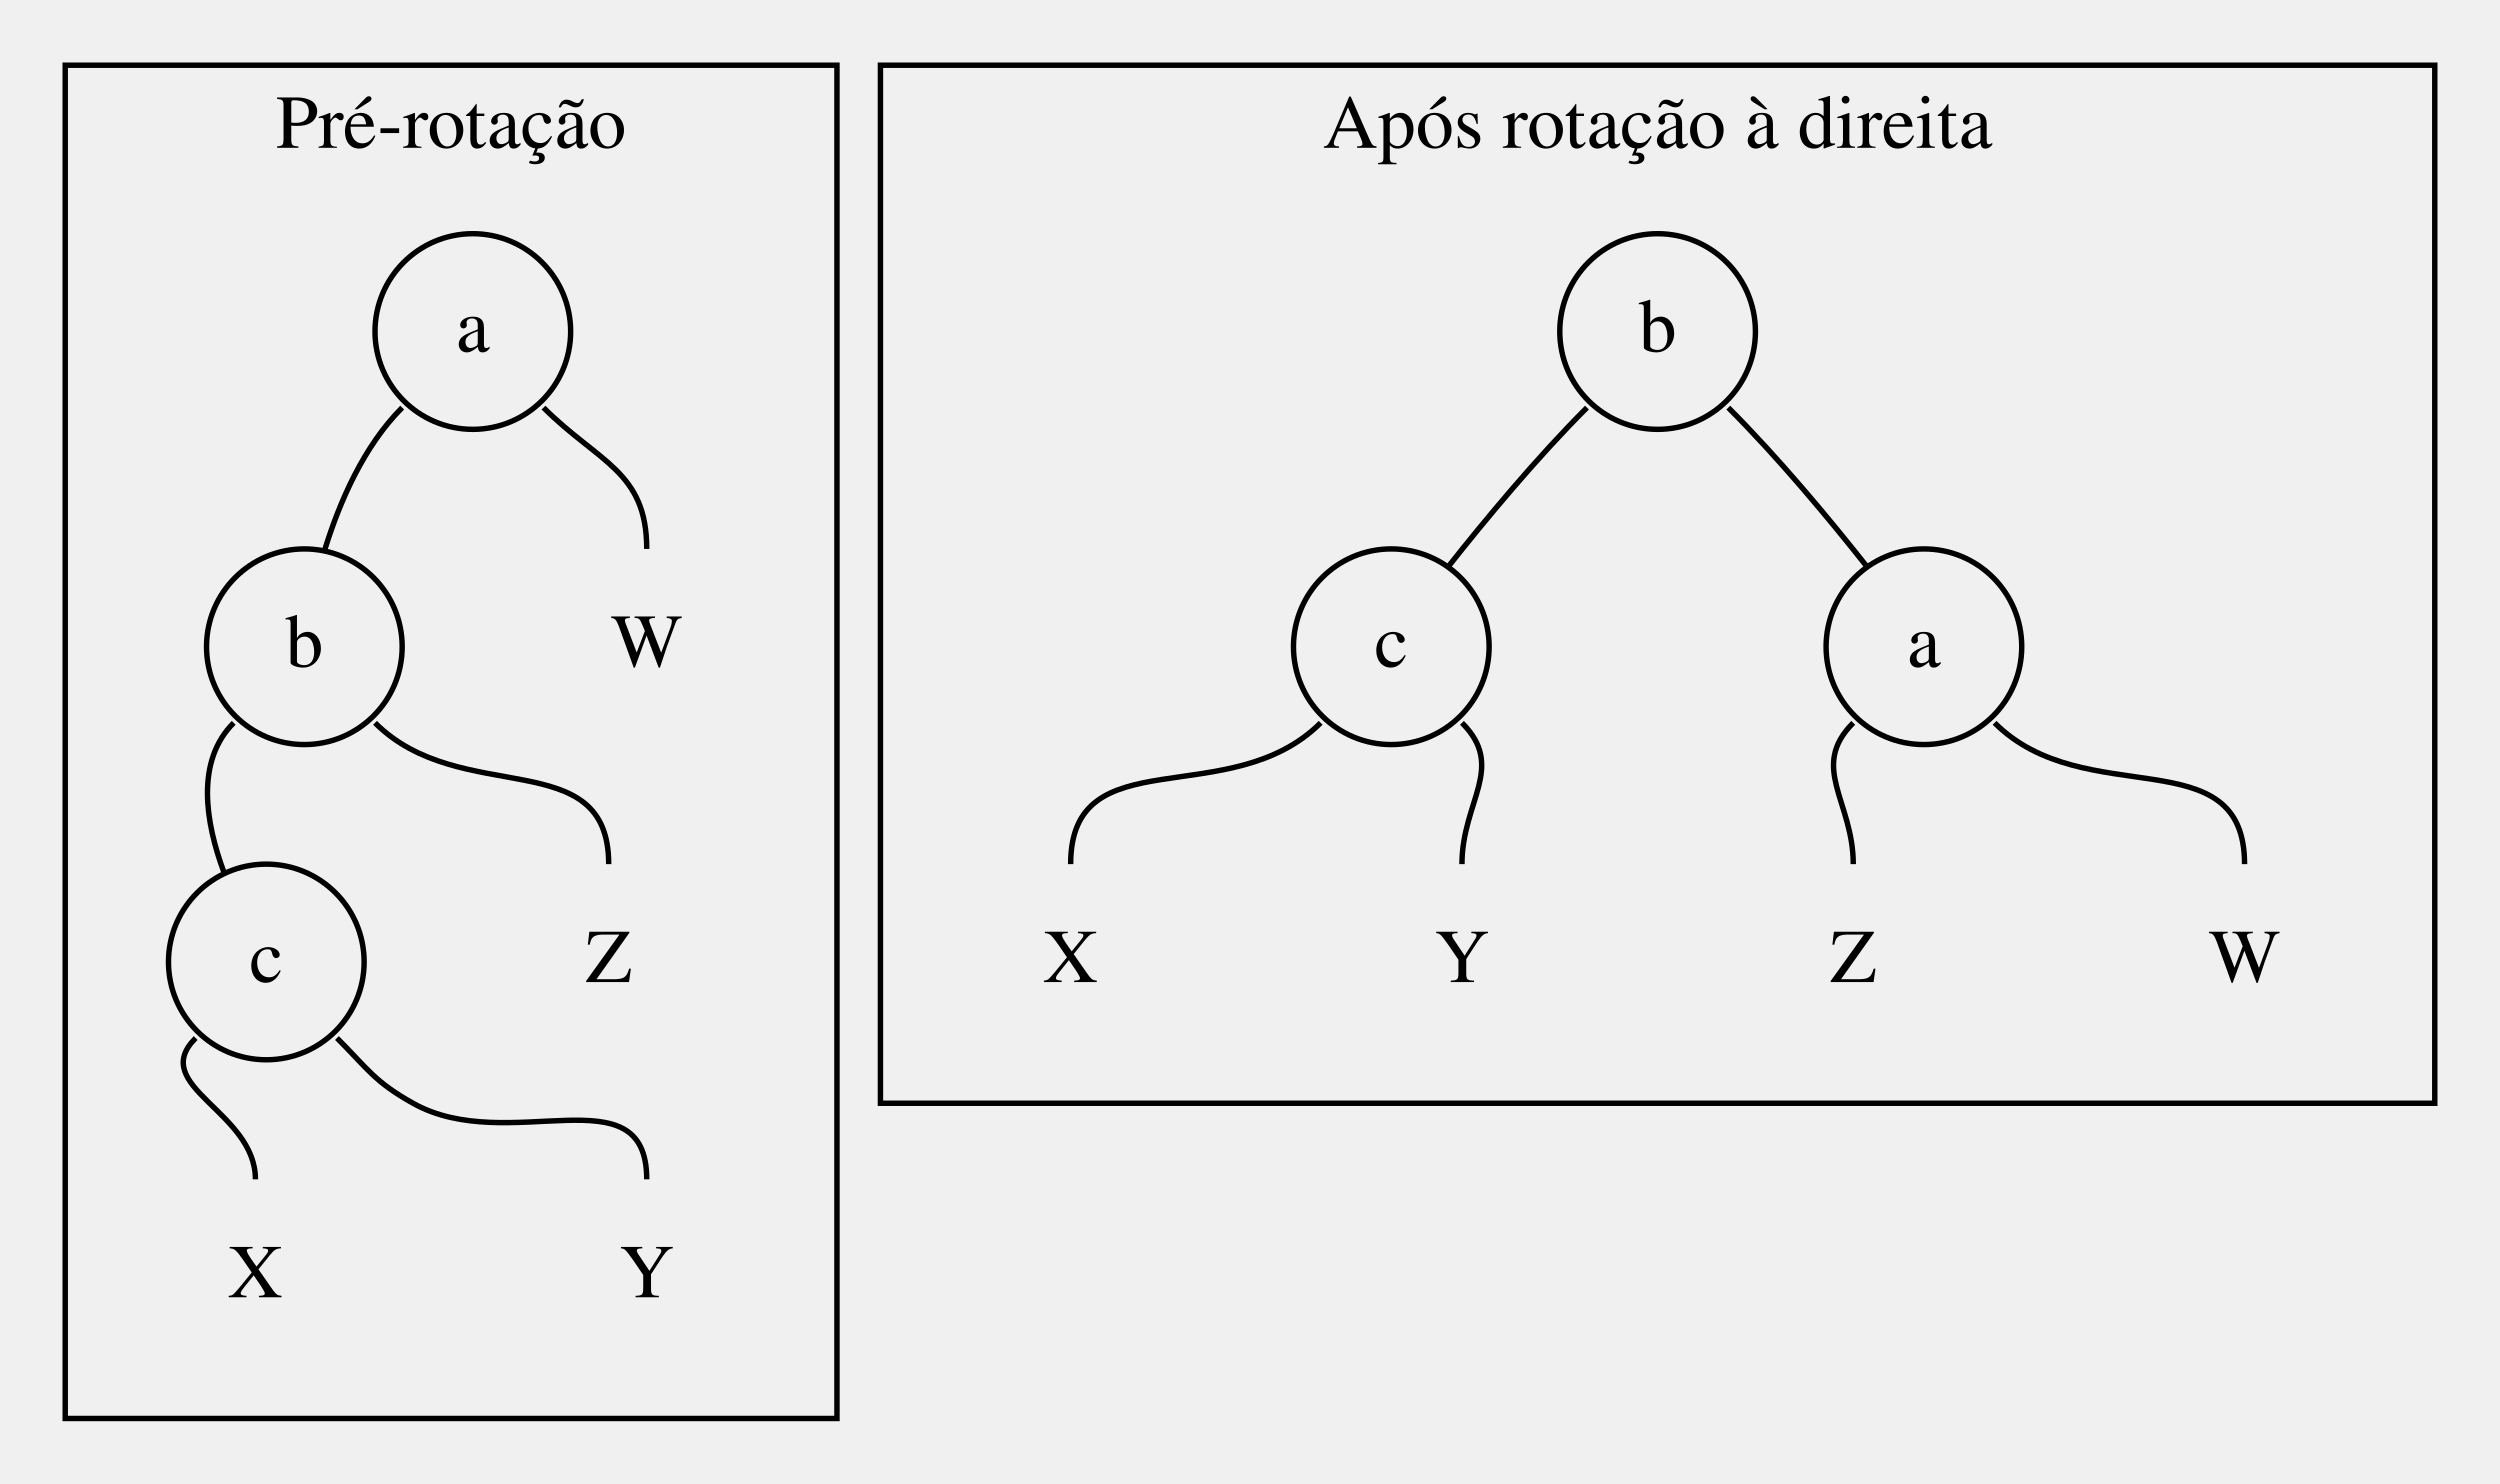
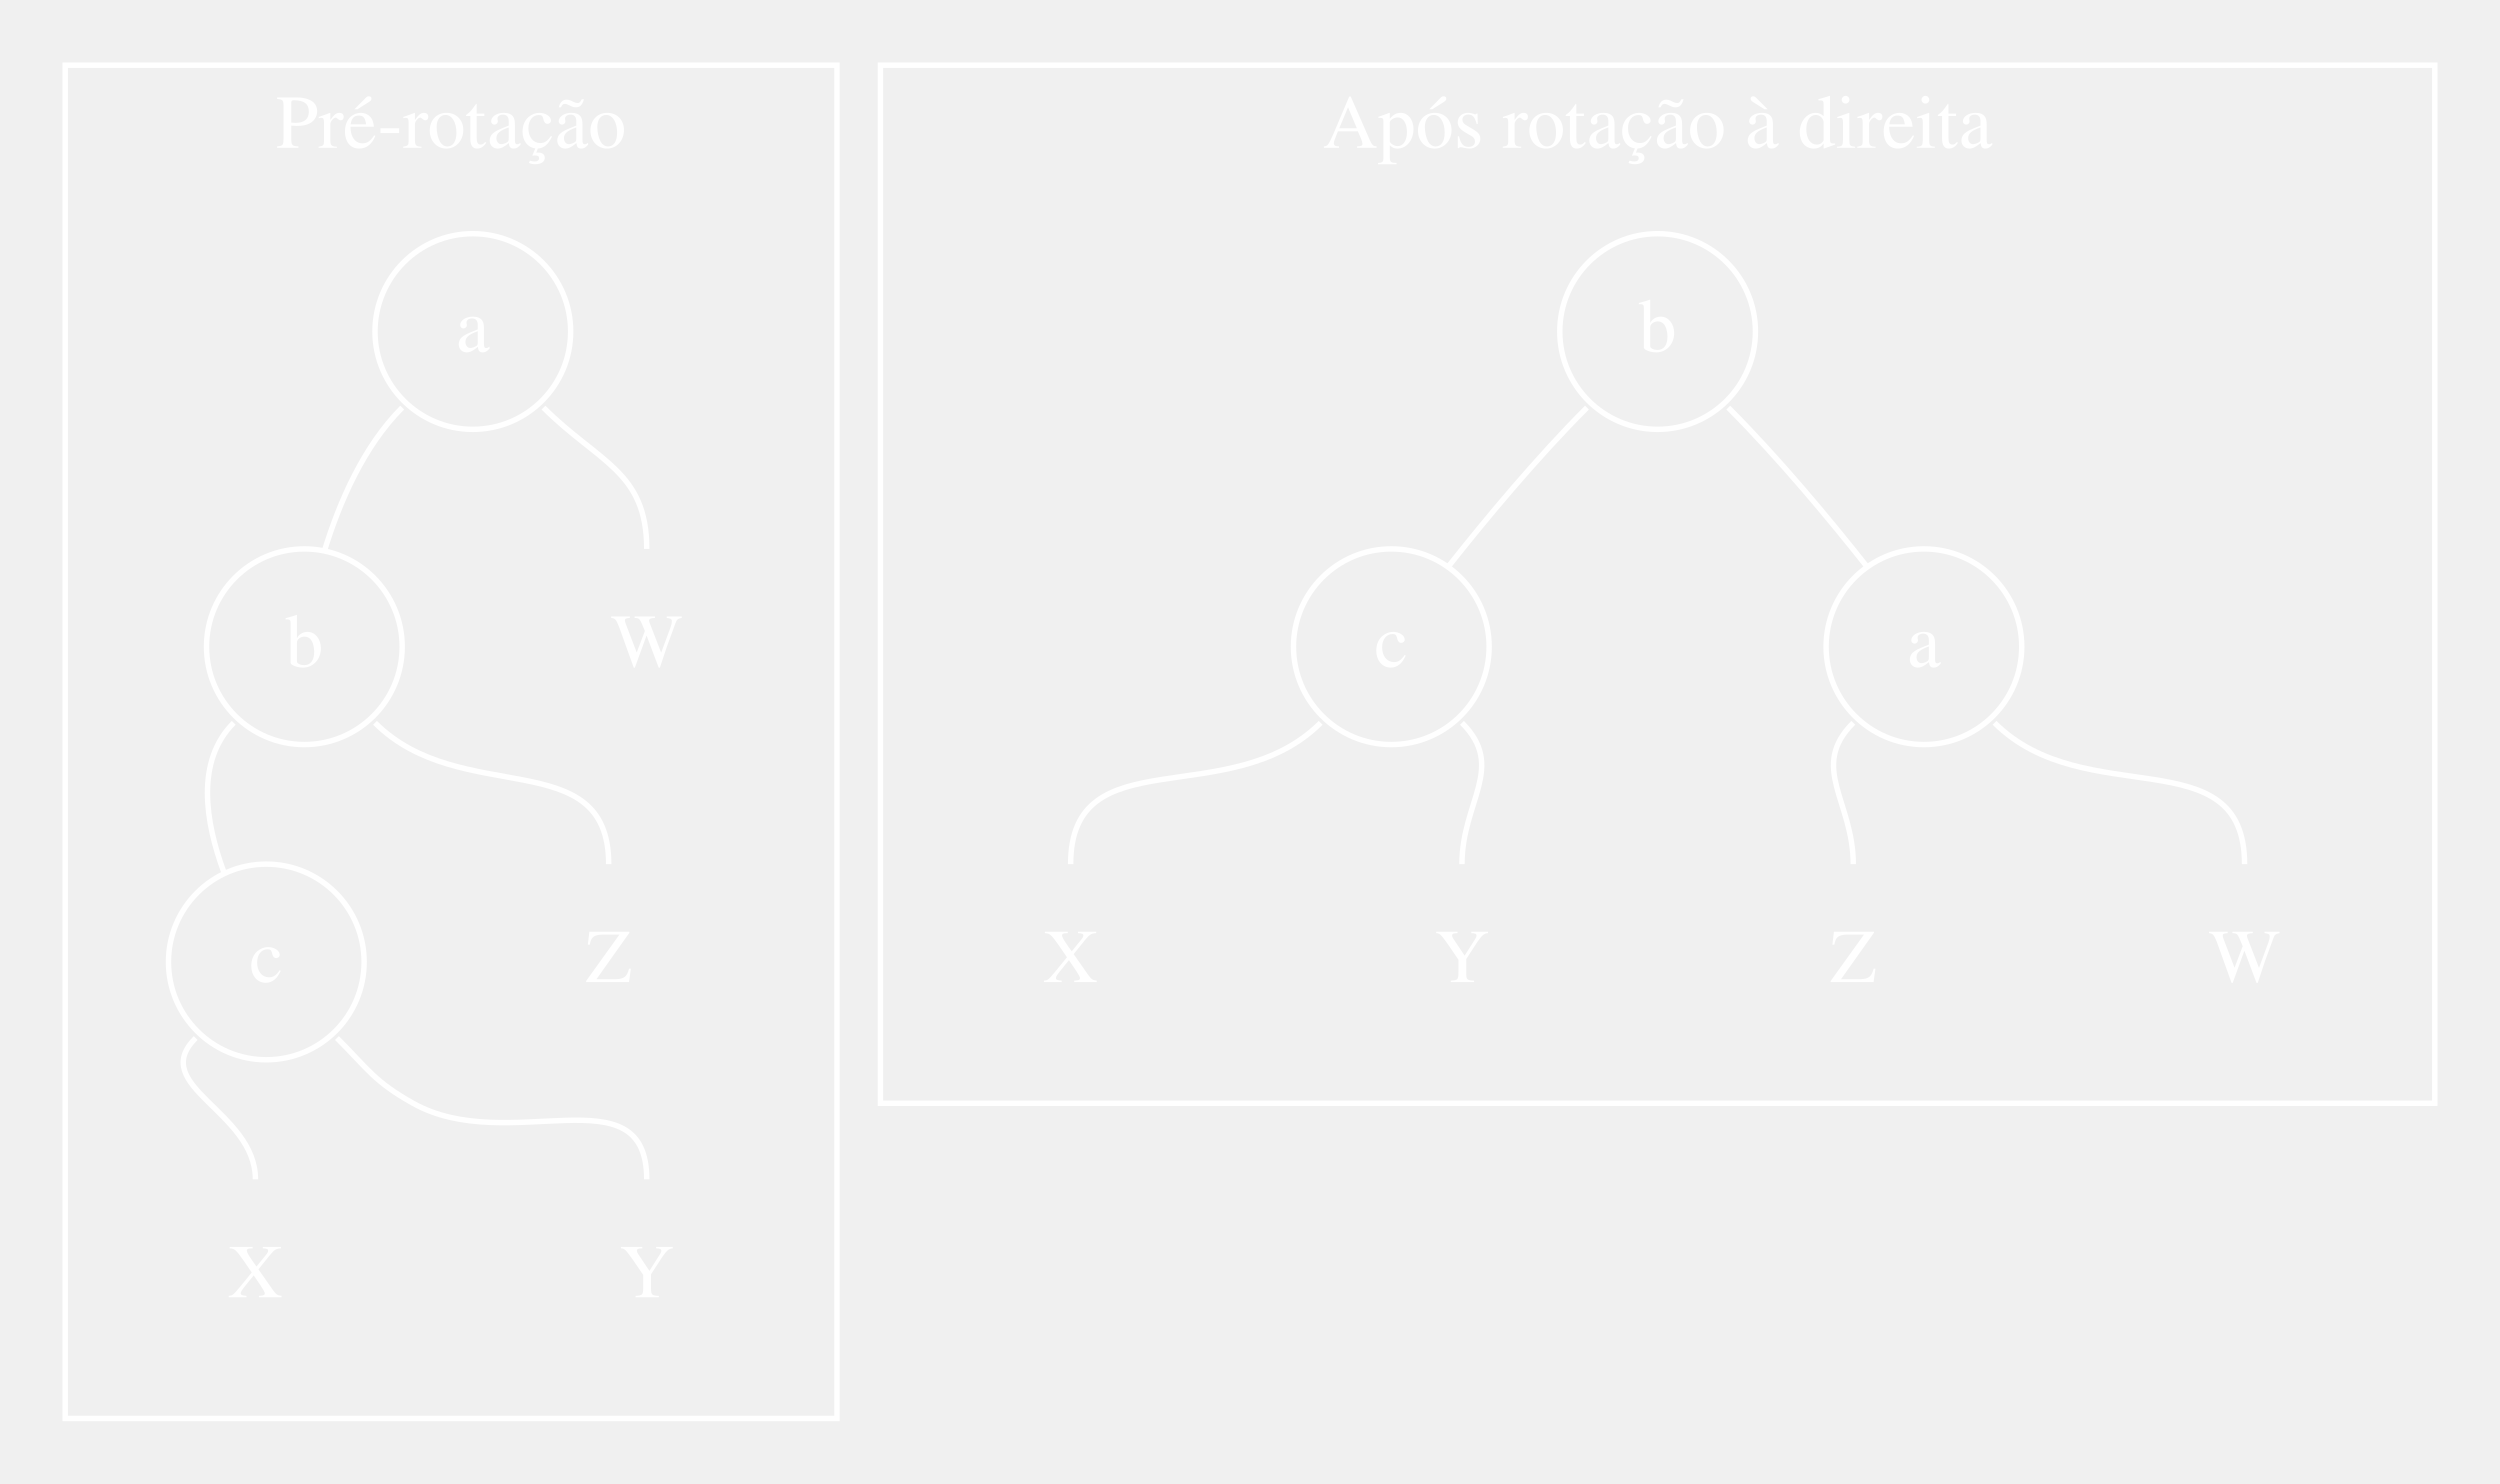
<svg xmlns="http://www.w3.org/2000/svg" width="460pt" height="273pt" viewBox="0.00 0.00 460.00 273.00">
  <g id="graph0" class="graph" transform="scale(1 1) rotate(0) translate(4 269)">
    <polygon fill="transparent" stroke="transparent" points="-4,4 -4,-269 456,-269 456,4 -4,4" />
    <g id="clust1" class="cluster">
-       <polygon fill="transparent" stroke="black" points="8,-8 8,-257 150,-257 150,-8 8,-8" />
-       <text text-anchor="middle" x="79" y="-241.8" font-family="Times,serif" font-size="14.00">Pré-rotação</text>
+       <polygon fill="transparent" stroke="white" points="8,-8 8,-257 150,-257 150,-8 8,-8" />
+       <text text-anchor="middle" x="79" y="-241.8" font-family="Times,serif" font-size="14.00" fill="white">Pré-rotação</text>
    </g>
    <g id="clust2" class="cluster">
-       <polygon fill="transparent" stroke="black" points="158,-66 158,-257 444,-257 444,-66 158,-66" />
-       <text text-anchor="middle" x="301" y="-241.8" font-family="Times,serif" font-size="14.00">Após rotação à direita</text>
+       <polygon fill="transparent" stroke="white" points="158,-66 158,-257 444,-257 444,-66 158,-66" />
+       <text text-anchor="middle" x="301" y="-241.8" font-family="Times,serif" font-size="14.00" fill="white">Após rotação à direita</text>
    </g>
    <g id="node1" class="node">
-       <ellipse fill="none" stroke="black" cx="83" cy="-208" rx="18" ry="18" />
-       <text text-anchor="middle" x="83" y="-204.3" font-family="Times,serif" font-size="14.00">a</text>
+       <ellipse fill="none" stroke="white" cx="83" cy="-208" rx="18" ry="18" />
+       <text text-anchor="middle" x="83" y="-204.3" font-family="Times,serif" font-size="14.00" fill="white">a</text>
    </g>
    <g id="node2" class="node">
-       <ellipse fill="none" stroke="black" cx="52" cy="-150" rx="18" ry="18" />
-       <text text-anchor="middle" x="52" y="-146.3" font-family="Times,serif" font-size="14.00">b</text>
+       <ellipse fill="none" stroke="white" cx="52" cy="-150" rx="18" ry="18" />
+       <text text-anchor="middle" x="52" y="-146.3" font-family="Times,serif" font-size="14.00" fill="white">b</text>
    </g>
    <g id="edge1" class="edge">
-       <path fill="none" stroke="black" d="M70,-194C62.9,-186.9 58.46,-176.59 55.76,-167.85" />
+       <path fill="none" stroke="white" d="M70,-194C62.9,-186.9 58.46,-176.59 55.76,-167.85" />
    </g>
    <g id="node4" class="node">
-       <text text-anchor="middle" x="115" y="-146.3" font-family="Times,serif" font-size="14.00">W</text>
+       <text text-anchor="middle" x="115" y="-146.3" font-family="Times,serif" font-size="14.00" fill="white">W</text>
    </g>
    <g id="edge2" class="edge">
-       <path fill="none" stroke="black" d="M96,-194C106.12,-183.88 115,-182.31 115,-168" />
+       <path fill="none" stroke="white" d="M96,-194C106.12,-183.88 115,-182.31 115,-168" />
    </g>
    <g id="node3" class="node">
-       <ellipse fill="none" stroke="black" cx="45" cy="-92" rx="18" ry="18" />
-       <text text-anchor="middle" x="45" y="-88.3" font-family="Times,serif" font-size="14.00">c</text>
+       <ellipse fill="none" stroke="white" cx="45" cy="-92" rx="18" ry="18" />
+       <text text-anchor="middle" x="45" y="-88.3" font-family="Times,serif" font-size="14.00" fill="white">c</text>
    </g>
    <g id="edge3" class="edge">
-       <path fill="none" stroke="black" d="M39,-136C31.96,-128.96 33.78,-117.75 37.19,-108.54" />
+       <path fill="none" stroke="white" d="M39,-136C31.96,-128.96 33.78,-117.75 37.19,-108.54" />
    </g>
    <g id="node5" class="node">
-       <text text-anchor="middle" x="108" y="-88.3" font-family="Times,serif" font-size="14.00">Z</text>
+       <text text-anchor="middle" x="108" y="-88.3" font-family="Times,serif" font-size="14.00" fill="white">Z</text>
    </g>
    <g id="edge4" class="edge">
-       <path fill="none" stroke="black" d="M65,-136C80.79,-120.21 108,-132.33 108,-110" />
+       <path fill="none" stroke="white" d="M65,-136C80.79,-120.21 108,-132.33 108,-110" />
    </g>
    <g id="node6" class="node">
-       <text text-anchor="middle" x="43" y="-30.3" font-family="Times,serif" font-size="14.00">X</text>
+       <text text-anchor="middle" x="43" y="-30.3" font-family="Times,serif" font-size="14.00" fill="white">X</text>
    </g>
    <g id="edge5" class="edge">
-       <path fill="none" stroke="black" d="M32,-78C23.13,-69.13 43,-64.55 43,-52" />
+       <path fill="none" stroke="white" d="M32,-78C23.13,-69.13 43,-64.55 43,-52" />
    </g>
    <g id="node7" class="node">
-       <text text-anchor="middle" x="115" y="-30.3" font-family="Times,serif" font-size="14.00">Y</text>
+       <text text-anchor="middle" x="115" y="-30.3" font-family="Times,serif" font-size="14.00" fill="white">Y</text>
    </g>
    <g id="edge6" class="edge">
-       <path fill="none" stroke="black" d="M58,-78C63.79,-72.21 64.85,-70.01 72,-66 89.52,-56.16 115,-72.1 115,-52" />
+       <path fill="none" stroke="white" d="M58,-78C63.79,-72.21 64.85,-70.01 72,-66 89.52,-56.16 115,-72.1 115,-52" />
    </g>
    <g id="node8" class="node">
-       <ellipse fill="none" stroke="black" cx="350" cy="-150" rx="18" ry="18" />
-       <text text-anchor="middle" x="350" y="-146.3" font-family="Times,serif" font-size="14.00">a</text>
+       <ellipse fill="none" stroke="white" cx="350" cy="-150" rx="18" ry="18" />
+       <text text-anchor="middle" x="350" y="-146.3" font-family="Times,serif" font-size="14.00" fill="white">a</text>
    </g>
    <g id="node11" class="node">
-       <text text-anchor="middle" x="409" y="-88.3" font-family="Times,serif" font-size="14.00">W</text>
+       <text text-anchor="middle" x="409" y="-88.3" font-family="Times,serif" font-size="14.00" fill="white">W</text>
    </g>
    <g id="edge10" class="edge">
-       <path fill="none" stroke="black" d="M363,-136C379.61,-119.39 409,-133.48 409,-110" />
+       <path fill="none" stroke="white" d="M363,-136C379.61,-119.39 409,-133.48 409,-110" />
    </g>
    <g id="node12" class="node">
-       <text text-anchor="middle" x="337" y="-88.3" font-family="Times,serif" font-size="14.00">Z</text>
+       <text text-anchor="middle" x="337" y="-88.3" font-family="Times,serif" font-size="14.00" fill="white">Z</text>
    </g>
    <g id="edge9" class="edge">
-       <path fill="none" stroke="black" d="M337,-136C328.83,-127.83 337,-121.56 337,-110" />
+       <path fill="none" stroke="white" d="M337,-136C328.83,-127.83 337,-121.56 337,-110" />
    </g>
    <g id="node9" class="node">
-       <ellipse fill="none" stroke="black" cx="301" cy="-208" rx="18" ry="18" />
-       <text text-anchor="middle" x="301" y="-204.3" font-family="Times,serif" font-size="14.00">b</text>
+       <ellipse fill="none" stroke="white" cx="301" cy="-208" rx="18" ry="18" />
+       <text text-anchor="middle" x="301" y="-204.3" font-family="Times,serif" font-size="14.00" fill="white">b</text>
    </g>
    <g id="edge8" class="edge">
-       <path fill="none" stroke="black" d="M314,-194C323.23,-184.77 332.66,-173.43 339.55,-164.7" />
+       <path fill="none" stroke="white" d="M314,-194C323.23,-184.77 332.66,-173.43 339.55,-164.7" />
    </g>
    <g id="node10" class="node">
-       <ellipse fill="none" stroke="black" cx="252" cy="-150" rx="18" ry="18" />
-       <text text-anchor="middle" x="252" y="-146.3" font-family="Times,serif" font-size="14.00">c</text>
+       <ellipse fill="none" stroke="white" cx="252" cy="-150" rx="18" ry="18" />
+       <text text-anchor="middle" x="252" y="-146.3" font-family="Times,serif" font-size="14.00" fill="white">c</text>
    </g>
    <g id="edge7" class="edge">
-       <path fill="none" stroke="black" d="M288,-194C278.77,-184.77 269.34,-173.43 262.45,-164.7" />
+       <path fill="none" stroke="white" d="M288,-194C278.77,-184.77 269.34,-173.43 262.45,-164.7" />
    </g>
    <g id="node13" class="node">
-       <text text-anchor="middle" x="193" y="-88.3" font-family="Times,serif" font-size="14.00">X</text>
+       <text text-anchor="middle" x="193" y="-88.3" font-family="Times,serif" font-size="14.00" fill="white">X</text>
    </g>
    <g id="edge11" class="edge">
-       <path fill="none" stroke="black" d="M239,-136C222.39,-119.39 193,-133.48 193,-110" />
+       <path fill="none" stroke="white" d="M239,-136C222.39,-119.39 193,-133.48 193,-110" />
    </g>
    <g id="node14" class="node">
-       <text text-anchor="middle" x="265" y="-88.3" font-family="Times,serif" font-size="14.00">Y</text>
+       <text text-anchor="middle" x="265" y="-88.3" font-family="Times,serif" font-size="14.00" fill="white">Y</text>
    </g>
    <g id="edge12" class="edge">
-       <path fill="none" stroke="black" d="M265,-136C273.17,-127.83 265,-121.56 265,-110" />
+       <path fill="none" stroke="white" d="M265,-136C273.17,-127.83 265,-121.56 265,-110" />
    </g>
  </g>
</svg>
